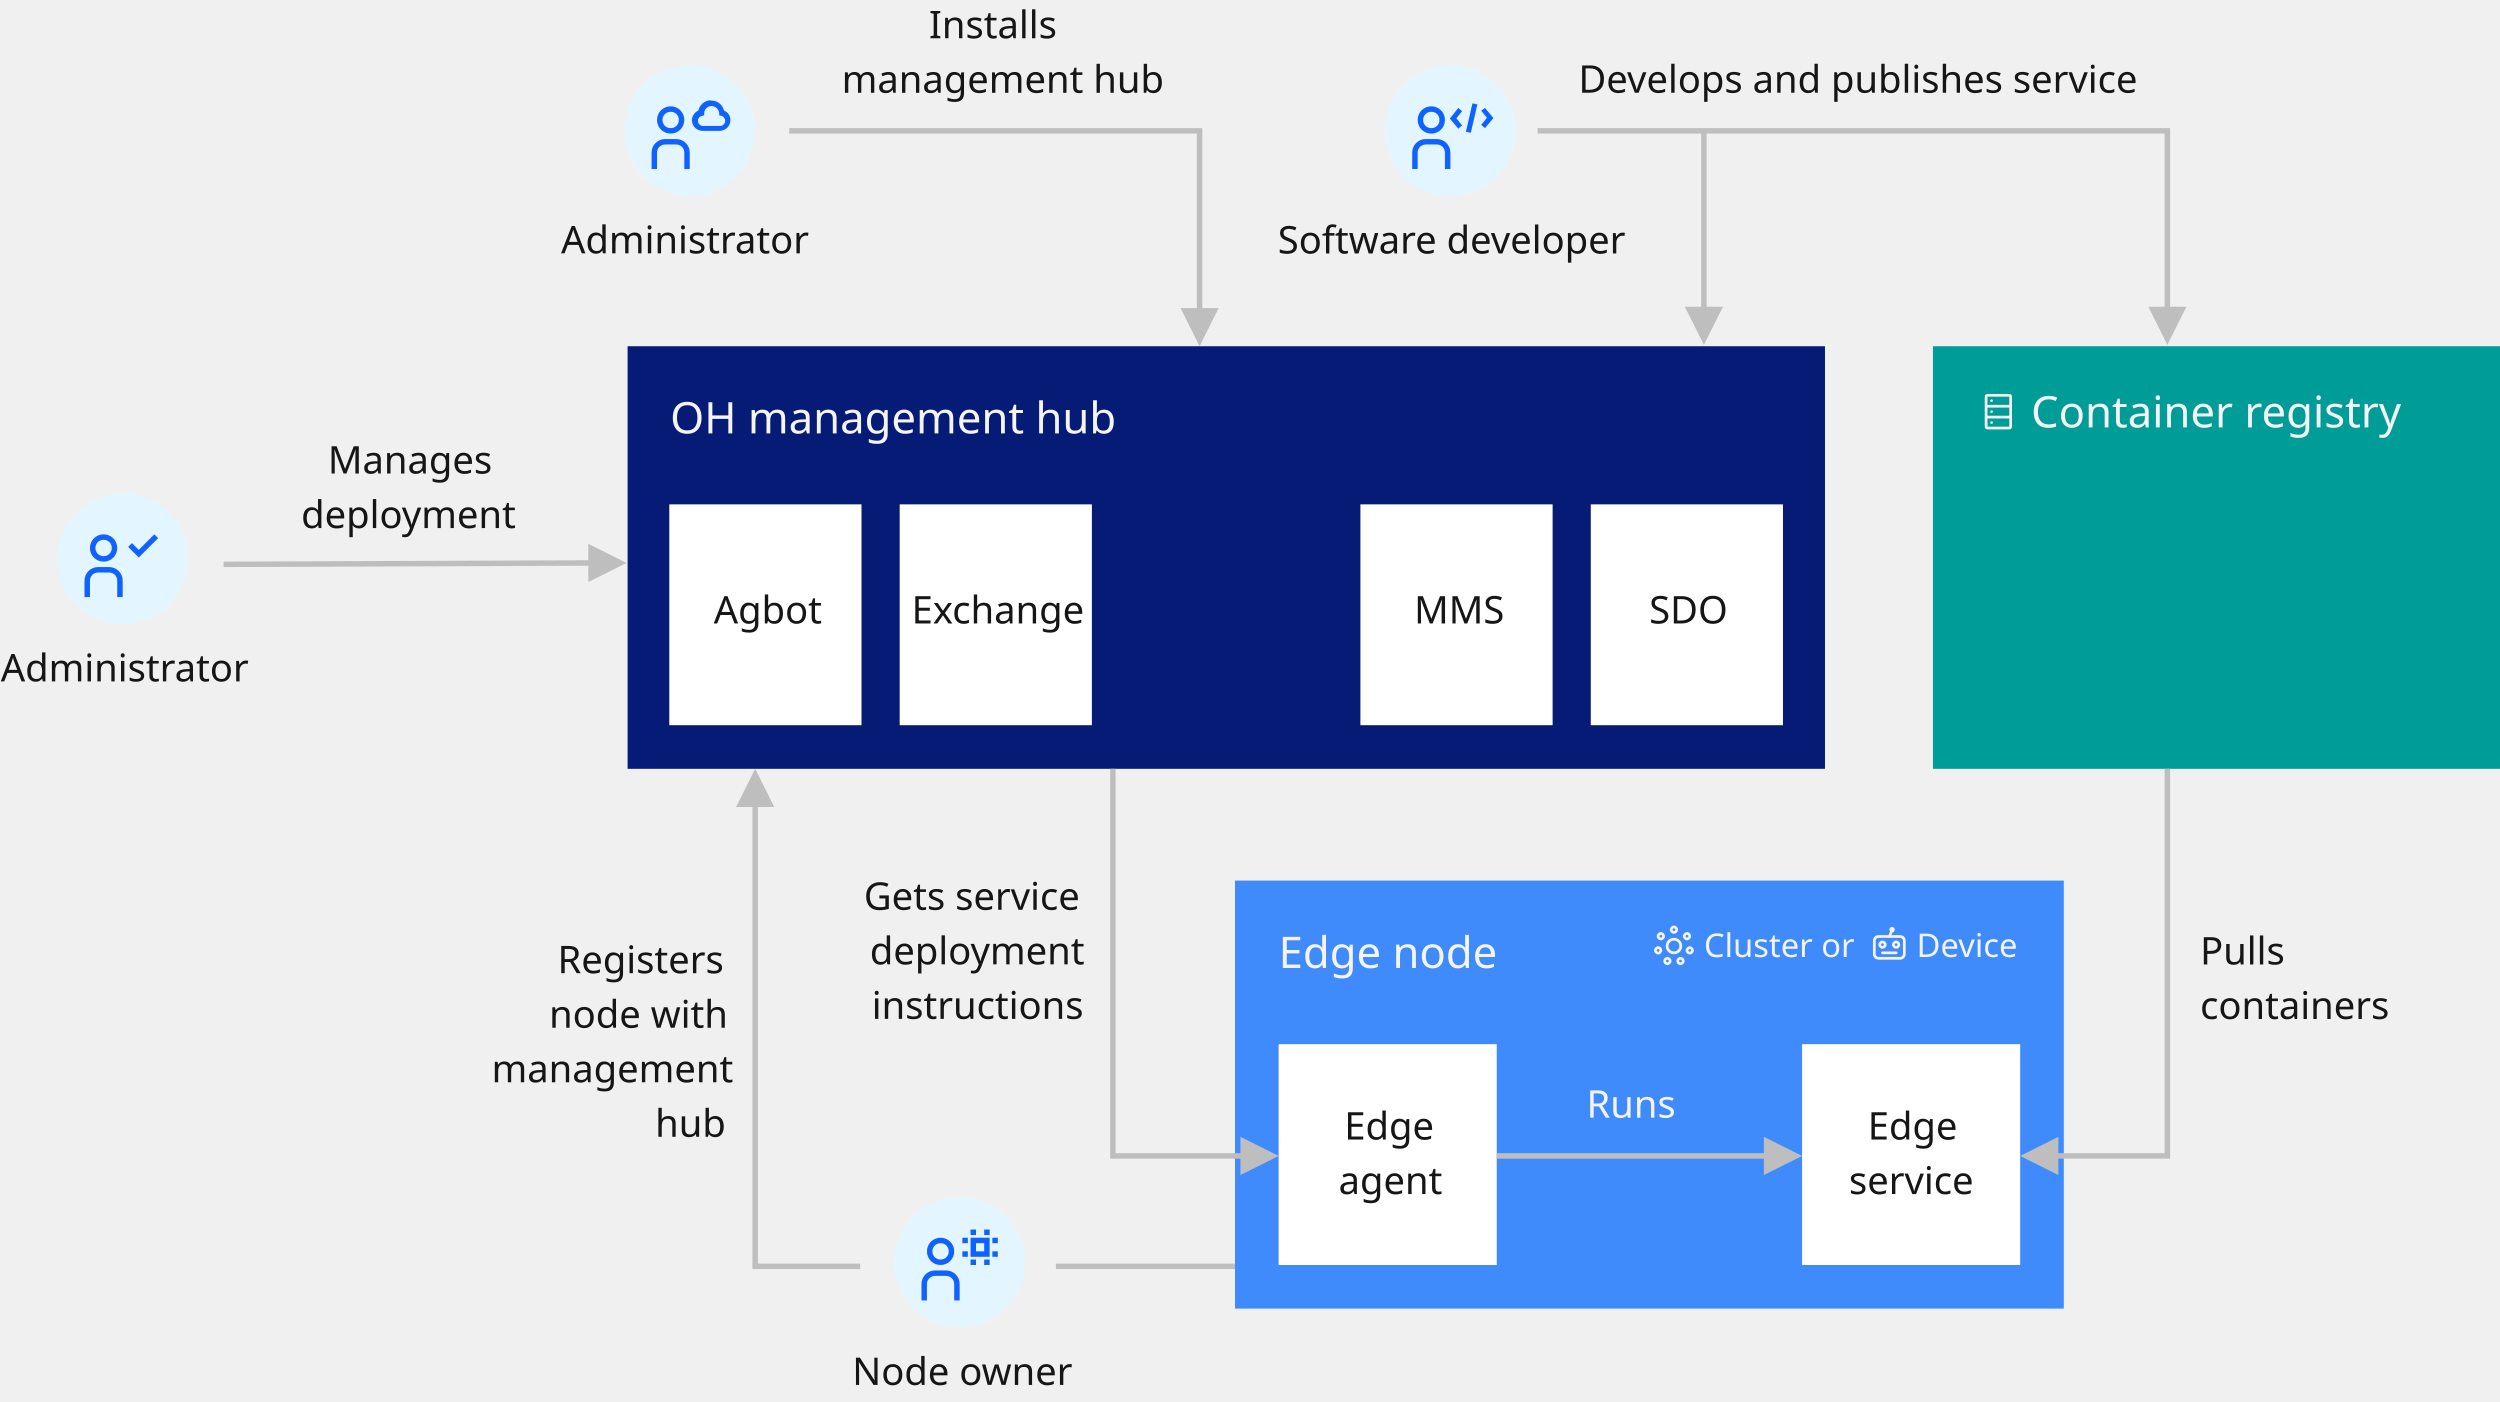
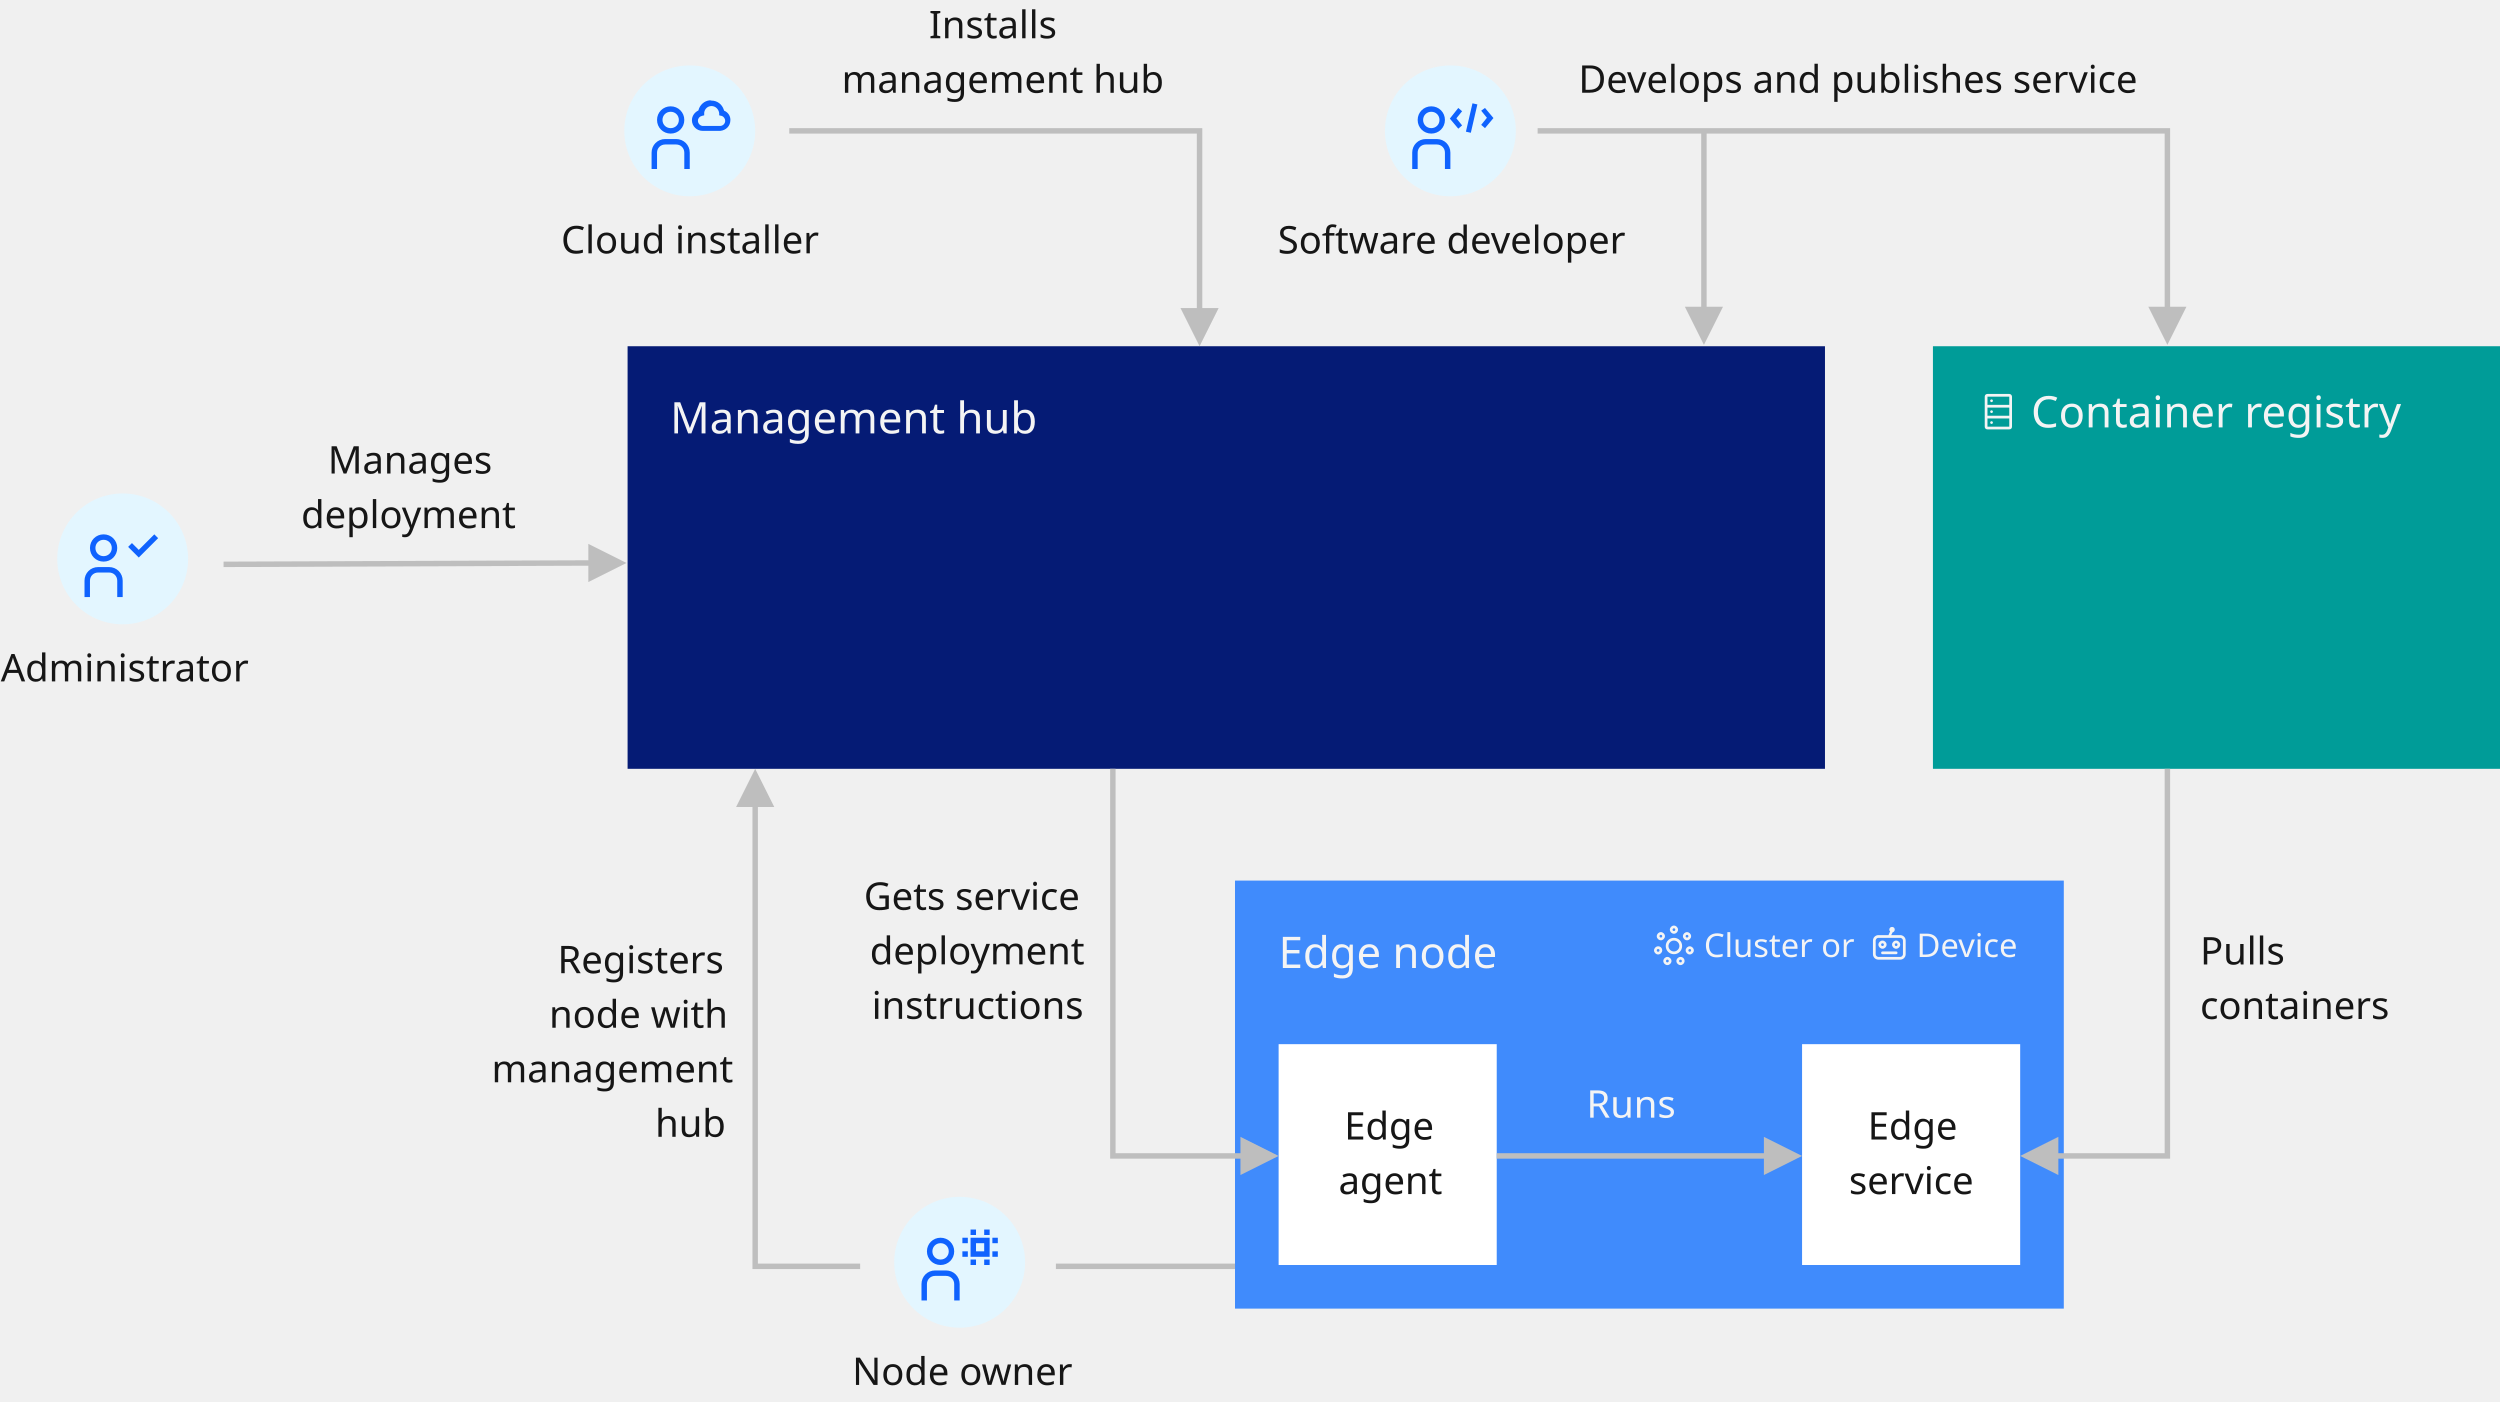
- <svg xmlns="http://www.w3.org/2000/svg" version="1.0" id="Layer_1" x="0px" y="0px" viewBox="0 0 917 514" style="enable-background:new 0 0 917 514;" xml:space="preserve">
+ <svg xmlns="http://www.w3.org/2000/svg" version="1.1" id="Layer_1" x="0px" y="0px" viewBox="0 0 917 514" style="enable-background:new 0 0 917 514;" xml:space="preserve">
  <style type="text/css">
	.st0{fill-rule:evenodd;clip-rule:evenodd;fill:#E3F6FF;}
	.st1{fill-rule:evenodd;clip-rule:evenodd;fill:#0F62FE;}
	.st2{fill-rule:evenodd;clip-rule:evenodd;fill:#408BFC;}
	.st3{fill-rule:evenodd;clip-rule:evenodd;fill:#FFFFFF;}
	.st4{fill-rule:evenodd;clip-rule:evenodd;fill:#009C98;}
	.st5{fill-rule:evenodd;clip-rule:evenodd;fill:#051B75;}
	.st6{fill:#161616;}
	.st7{font-family:'IBMPlexSans';}
	.st8{font-size:14px;}
	.st9{fill:none;stroke:#BEBEBE;stroke-width:2;stroke-linecap:square;}
	.st10{fill:#BEBEBE;}
	.st11{fill-rule:evenodd;clip-rule:evenodd;fill:#F4F4F4;}
	.st12{fill-rule:evenodd;clip-rule:evenodd;fill:none;}
	.st13{fill:#F4F4F4;}
	.st14{font-family:'IBMPlexSans-Medium';}
	.st15{font-size:16px;}
	.st16{font-size:12px;}
	.st17{fill:none;}
</style>
  <g id="Group-2" transform="translate(21, 0)">
    <circle id="Oval-Copy-3" class="st0" cx="24" cy="205" r="24" />
    <g id="icon_x2F_policy-admin" transform="translate(8, 8)">
      <path id="Shape" class="st1" d="M11,200c2.8,0,5,2.2,5,5v6h-2v-6c0-1.7-1.3-3-3-3H7c-1.7,0-3,1.3-3,3v6H2v-6c0-2.8,2.2-5,5-5H11z     M9,188c2.8,0,5,2.2,5,5s-2.2,5-5,5s-5-2.2-5-5S6.2,188,9,188z M27.6,188l1.4,1.4l-7.1,7.1l-3.9-3.9l1.4-1.4l2.5,2.5L27.6,188z     M9,190c-1.7,0-3,1.3-3,3c0,1.7,1.3,3,3,3s3-1.3,3-3S10.7,190,9,190z" />
    </g>
  </g>
  <g id="Group-2_1_" transform="translate(21, 0)">
    <circle id="Oval-Copy-3_1_" class="st0" cx="331" cy="463" r="24" />
    <g id="icon_x2F_node-owner" transform="translate(8, 8)">
      <g id="Group-23" transform="translate(2, 4)">
        <path id="Shape_1_" class="st1" d="M316,454c2.8,0,5,2.2,5,5v6h-2v-6c0-1.7-1.3-3-3-3h-4c-1.7,0-3,1.3-3,3v6h-2v-6     c0-2.8,2.2-5,5-5H316z M314,442c2.8,0,5,2.2,5,5s-2.2,5-5,5s-5-2.2-5-5S311.2,442,314,442z M327,450v2h-2v-2H327z M332,450v2h-2     v-2H332z M314,444c-1.7,0-3,1.3-3,3c0,1.7,1.3,3,3,3s3-1.3,3-3S315.7,444,314,444z M335,447v2h-2v-2H335z M324,447v2h-2v-2H324z      M332,442v7h-7v-7H332z M330,444h-3v3h3V444z M335,442v2h-2v-2H335z M324,442v2h-2v-2H324z M327,439v2h-2v-2H327z M332,439v2h-2     v-2H332z" />
      </g>
    </g>
  </g>
  <g id="Group-2_2_" transform="translate(27, 0)">
    <circle id="Oval-Copy-3_2_" class="st0" cx="226" cy="48" r="24" />
    <g id="icon_x2F_cloud-installer" transform="translate(8, 8)">
      <path id="Shape_2_" class="st1" d="M213,43c2.8,0,5,2.2,5,5v6h-2v-6c0-1.7-1.3-3-3-3h-4c-1.7,0-3,1.3-3,3v6h-2v-6c0-2.8,2.2-5,5-5    H213z M211,31c2.8,0,5,2.2,5,5s-2.2,5-5,5s-5-2.2-5-5S208.2,31,211,31z M226,28.9c2.1,0,3.9,1.4,4.5,3.4l0.1,0.2l0,0.1l0,0    c1.3,0.5,2.2,1.7,2.3,3.1l0,0.2l0,0.2c0,2.1-1.6,3.7-3.7,3.9l-0.2,0h-6.3c-2.1,0-3.9-1.7-3.9-3.9c0-1.5,0.9-2.8,2.2-3.5l0.2-0.1    l0-0.1c0.5-1.9,2.1-3.4,4.1-3.6l0.2,0L226,28.9z M211,33c-1.7,0-3,1.3-3,3c0,1.7,1.3,3,3,3s3-1.3,3-3S212.7,33,211,33z M226,30.9    c-1.4,0-2.5,1-2.7,2.4l0,0.2l0,0.8l-0.8,0.2c-0.9,0.2-1.5,0.9-1.5,1.8c0,1,0.8,1.8,1.7,1.9l0.1,0h6.3c1,0,1.9-0.8,1.9-1.9    c0-0.8-0.6-1.6-1.3-1.8l-0.1,0l-0.8-0.2l0-0.8C228.6,32,227.4,30.9,226,30.9z" />
    </g>
  </g>
  <g id="Group-2_3_" transform="translate(47, 0)">
    <circle id="Oval-Copy-3_3_" class="st0" cx="485" cy="48" r="24" />
    <g id="icon_x2F_developer" transform="translate(8, 8)">
      <path id="Shape_3_" class="st1" d="M472,43c2.8,0,5,2.2,5,5v6h-2v-6c0-1.7-1.3-3-3-3h-4c-1.7,0-3,1.3-3,3v6h-2v-6c0-2.8,2.2-5,5-5    H472z M470,31c2.8,0,5,2.2,5,5s-2.2,5-5,5s-5-2.2-5-5S467.2,31,470,31z M485.1,29.9l1.8,0.4l-2.4,10.4l-1.8-0.4L485.1,29.9z     M479.9,31.6l1.4,1.2l-2.1,2.6l2.1,2.6l-1.4,1.2l-3.1-3.7L479.9,31.6z M489.7,31.6l3.1,3.7l-3.1,3.7l-1.4-1.2l2.1-2.6l-2.1-2.6    L489.7,31.6z M470,33c-1.7,0-3,1.3-3,3c0,1.7,1.3,3,3,3s3-1.3,3-3S471.7,33,470,33z" />
    </g>
  </g>
  <rect id="Rectangle-Copy" x="453" y="323" class="st2" width="304" height="157" />
  <rect id="Rectangle-Copy-9" x="469" y="383" class="st3" width="80" height="81" />
  <rect id="Rectangle-Copy-10" x="661" y="383" class="st3" width="80" height="81" />
  <rect id="Rectangle-Copy-11" x="709" y="127" class="st4" width="208" height="155" />
  <rect id="Rectangle-Copy-12" x="230.2" y="127" class="st5" width="439.2" height="155" />
  <text transform="matrix(1 0 0 1 389.1527 14)" class="st6 st7 st8"> </text>
  <path id="Line-3-Copy" class="st9" d="M387.3,464.5c0,0,22.9,0,65.7,0C410.2,464.5,387.3,464.5,387.3,464.5z" />
  <g id="Group-4-Copy" transform="translate(680, 87.5) scale(1, -1) translate(-680, -87.5) translate(565, 48)">
    <path id="Path-2-Copy-5" class="st10" d="M230,0.5l7,14h-6V80H-1v-2h230V14.5h-6L230,0.5z" />
  </g>
  <path id="Line-7" class="st10" d="M626,48.5v64h6l-7,14l-7-14h6v-64H626z" />
  <path id="Path-2-Copy-11" class="st10" d="M647,417l14,7l-14,7l0-6h-98v-2h98L647,417z" />
  <g id="icon_x2F_device_x2F_16" transform="translate(685, 339)">
    <path id="Shape_4_" class="st11" d="M9,1c0.6,0,1,0.4,1,1c0,0.5-0.4,0.9-0.8,1L8.7,4H12c1.1,0,2,0.9,2,2v5c0,1.1-0.9,2-2,2H4   c-1.1,0-2-0.9-2-2V6c0-1.1,0.9-2,2-2h3.7l0.6-1.4C8.1,2.5,8,2.3,8,2.1L8,2C8,1.4,8.4,1,9,1z M12,5H4C3.5,5,3.1,5.4,3,5.9L3,6v5   c0,0.5,0.4,0.9,0.9,1L4,12h8c0.5,0,0.9-0.4,1-0.9l0-0.1V6c0-0.5-0.4-0.9-0.9-1L12,5z M10.5,10c0.3,0,0.5,0.2,0.5,0.5   c0,0.3-0.2,0.5-0.5,0.5h-5C5.2,11,5,10.8,5,10.5C5,10.2,5.2,10,5.5,10H10.5z M5.5,6C6.3,6,7,6.7,7,7.5C7,8.3,6.3,9,5.5,9   C4.7,9,4,8.3,4,7.5C4,6.7,4.7,6,5.5,6z M10.5,6C11.3,6,12,6.7,12,7.5C12,8.3,11.3,9,10.5,9C9.7,9,9,8.3,9,7.5C9,6.7,9.7,6,10.5,6z    M5.5,7C5.2,7,5,7.2,5,7.5C5,7.8,5.2,8,5.5,8C5.8,8,6,7.8,6,7.5C6,7.2,5.8,7,5.5,7z M10.5,7C10.2,7,10,7.2,10,7.5   C10,7.8,10.2,8,10.5,8C10.8,8,11,7.8,11,7.5C11,7.2,10.8,7,10.5,7z" />
  </g>
  <g id="icon_x2F_cluster_x2F_16" transform="translate(606, 339)">
    <path id="Shape_5_" class="st11" d="M8,3.5c0.8,0,1.5-0.7,1.5-1.5c0-0.8-0.7-1.5-1.5-1.5C7.2,0.5,6.5,1.2,6.5,2   C6.5,2.8,7.2,3.5,8,3.5z M8,1.5c0.3,0,0.5,0.2,0.5,0.5c0,0.3-0.2,0.5-0.5,0.5C7.7,2.5,7.5,2.3,7.5,2C7.5,1.7,7.7,1.5,8,1.5z    M12.8,5.9c0.8,0,1.5-0.7,1.5-1.5c0-0.8-0.7-1.5-1.5-1.5c-0.8,0-1.5,0.7-1.5,1.5C11.3,5.2,12,5.9,12.8,5.9z M12.8,3.9   c0.3,0,0.5,0.2,0.5,0.5c0,0.3-0.2,0.5-0.5,0.5c-0.3,0-0.5-0.2-0.5-0.5C12.3,4.1,12.5,3.9,12.8,3.9L12.8,3.9z M2.2,8.1   c-0.8,0-1.5,0.7-1.5,1.5c0,0.8,0.7,1.5,1.5,1.5c0.8,0,1.5-0.7,1.5-1.5C3.7,8.8,3.1,8.1,2.2,8.1z M2.2,10.1c-0.3,0-0.5-0.2-0.5-0.5   c0-0.3,0.2-0.5,0.5-0.5c0.3,0,0.5,0.2,0.5,0.5C2.7,9.9,2.5,10.1,2.2,10.1z M3.2,5.9c0.8,0,1.5-0.7,1.5-1.5c0-0.8-0.7-1.5-1.5-1.5   c-0.8,0-1.5,0.7-1.5,1.5C1.7,5.2,2.4,5.9,3.2,5.9L3.2,5.9z M3.2,3.9c0.3,0,0.5,0.2,0.5,0.5c0,0.3-0.2,0.5-0.5,0.5   C3,4.9,2.7,4.7,2.7,4.4C2.7,4.1,2.9,3.9,3.2,3.9L3.2,3.9z M13.8,8.1c-0.8,0-1.5,0.7-1.5,1.5c0,0.8,0.7,1.5,1.5,1.5   c0.8,0,1.5-0.7,1.5-1.5C15.3,8.8,14.6,8.1,13.8,8.1z M13.8,10.1c-0.3,0-0.5-0.2-0.5-0.5c0-0.3,0.2-0.5,0.5-0.5   c0.3,0,0.5,0.2,0.5,0.5C14.3,9.9,14,10.1,13.8,10.1z M10.4,12c-0.8,0-1.5,0.7-1.5,1.5c0,0.8,0.7,1.5,1.5,1.5c0.8,0,1.5-0.7,1.5-1.5   C11.9,12.7,11.3,12,10.4,12L10.4,12z M10.4,14c-0.3,0-0.5-0.2-0.5-0.5c0-0.3,0.2-0.5,0.5-0.5c0.3,0,0.5,0.2,0.5,0.5   c0,0.1-0.1,0.3-0.1,0.4C10.7,13.9,10.6,14,10.4,14z M5.6,12c-0.8,0-1.5,0.7-1.5,1.5c0,0.8,0.7,1.5,1.5,1.5c0.8,0,1.5-0.7,1.5-1.5   C7.1,12.7,6.4,12,5.6,12L5.6,12z M5.6,14c-0.3,0-0.5-0.2-0.5-0.5c0-0.3,0.2-0.5,0.5-0.5c0.3,0,0.5,0.2,0.5,0.5   C6.1,13.8,5.8,14,5.6,14z M11,8c0-1.7-1.3-3-3-3C6.3,5,5,6.3,5,8c0,1.7,1.3,3,3,3C9.7,11,11,9.7,11,8z M8,10c-1.1,0-2-0.9-2-2   c0-1.1,0.9-2,2-2c1.1,0,2,0.9,2,2c0,0.5-0.2,1-0.6,1.4C9,9.8,8.5,10,8,10z" />
  </g>
-   <g>
-     <rect id="Rectangle-Copy-16" x="499" y="185" class="st3" width="70.5" height="81" />
-     <rect id="Rectangle-Copy-16_4_" x="583.5" y="185" class="st3" width="70.5" height="81" />
-     <rect id="Rectangle-Copy-16_2_" x="330" y="185" class="st3" width="70.5" height="81" />
-     <rect id="Rectangle-Copy-16_3_" x="245.5" y="185" class="st3" width="70.5" height="81" />
-   </g>
  <path id="Line-Copy" class="st10" d="M215.8,199.5l14,7l-14,7l0-6L83,208l-1,0l0-2l1,0l132.8-0.5L215.8,199.5z" />
  <path id="Path-4" class="st10" d="M409.2,282v141H455v-6l14,7l-14,7v-6h-47.8V282H409.2z" />
  <path id="Path-5" class="st10" d="M277,282l7,14h-6v167.5h37.5v2H276V296h-6L277,282z" />
  <path id="Line-6" class="st10" d="M441,47v66h6l-7,14l-7-14h6V49H289.5v-2H441z" />
  <path id="Path-3" class="st10" d="M796,282v143h-41l0,6l-14-7l14-7l0,6h39l0-141H796z" />
  <rect x="299.5" y="3.7" class="st12" width="130.8" height="37.3" />
  <text transform="matrix(1 0 0 1 340.7321 14.0313)">
    <tspan x="0" y="0" class="st6 st7 st8">Installs</tspan>
    <tspan x="-32" y="20" class="st6 st7 st8">management hub</tspan>
  </text>
  <rect x="82" y="163.3" class="st12" width="133.6" height="37.3" />
  <text transform="matrix(1 0 0 1 120.2609 173.6952)">
    <tspan x="0" y="0" class="st6 st7 st8">Manages </tspan>
    <tspan x="-9.8" y="20" class="st6 st7 st8">deployment</tspan>
  </text>
-   <rect x="245.5" y="218.3" class="st12" width="70.5" height="15.6" />
-   <text transform="matrix(1 0 0 1 261.7957 228.6866)" class="st6 st7 st8">Agbot</text>
-   <rect x="330.1" y="218.3" class="st12" width="70.4" height="15.6" />
-   <text transform="matrix(1 0 0 1 334.3782 228.6866)" class="st6 st7 st8">Exchange</text>
-   <rect x="499" y="218.3" class="st12" width="70.5" height="15.6" />
-   <text transform="matrix(1 0 0 1 518.6974 228.6866)" class="st6 st7 st8">MMS</text>
-   <rect x="583.5" y="218.3" class="st12" width="70.6" height="15.6" />
-   <text transform="matrix(1 0 0 1 604.9148 228.6866)" class="st6 st7 st8">SDO</text>
  <rect x="459.5" y="82.6" class="st12" width="143.7" height="15.6" />
  <text transform="matrix(1 0 0 1 468.6895 92.9777)" class="st6 st7 st8">Software developer</text>
  <rect x="180.5" y="82.6" class="st12" width="143.7" height="15.6" />
-   <text transform="matrix(1 0 0 1 205.796 92.9337)" class="st6 st7 st8">Administrator</text>
+   <text transform="matrix(1 0 0 1 205.796 92.9337)" class="st6 st7 st8">Cloud installer</text>
  <rect x="807" y="343.4" class="st12" width="97.1" height="41.6" />
  <text transform="matrix(1 0 0 1 807.0001 353.7596)">
    <tspan x="0" y="0" class="st6 st7 st8">Pulls </tspan>
    <tspan x="0" y="20" class="st6 st7 st8">containers</tspan>
  </text>
  <rect x="563.8" y="23.7" class="st12" width="232" height="15.6" />
  <text transform="matrix(1 0 0 1 578.9702 34.0099)" class="st6 st7 st8">Develops and publishes service</text>
  <rect x="745" y="144.9" class="st12" width="162.3" height="15.6" />
  <text transform="matrix(1 0 0 1 744.9996 156.7782)" class="st13 st14 st15">Container registry</text>
  <rect x="245.8" y="147.1" class="st12" width="236.1" height="15.6" />
-   <text transform="matrix(1 0 0 1 245.8172 158.9718)" class="st13 st14 st15">OH management hub</text>
+   <text transform="matrix(1 0 0 1 245.8172 158.9718)" class="st13 st14 st15">Management hub</text>
  <rect x="469" y="343.2" class="st12" width="95" height="15.6" />
  <text transform="matrix(1 0 0 1 469.0002 355.0536)" class="st13 st14 st15">Edge node</text>
  <rect x="174" y="346.6" class="st12" width="90.6" height="87.4" />
  <text transform="matrix(1 0 0 1 204.5091 356.977)">
    <tspan x="0" y="0" class="st6 st7 st8">Registers </tspan>
    <tspan x="-3.1" y="20" class="st6 st7 st8">node with </tspan>
    <tspan x="-24.2" y="40" class="st6 st7 st8">management </tspan>
    <tspan x="35.8" y="60" class="st6 st7 st8">hub</tspan>
  </text>
  <rect x="305.1" y="323.4" class="st12" width="90.6" height="56.2" />
  <text transform="matrix(1 0 0 1 316.8609 333.7164)">
    <tspan x="0" y="0" class="st6 st7 st8">Gets service </tspan>
    <tspan x="2.2" y="20" class="st6 st7 st8">deployment </tspan>
    <tspan x="2.9" y="40" class="st6 st7 st8">instructions</tspan>
  </text>
  <rect x="477" y="407.6" class="st12" width="64" height="43.6" />
  <text transform="matrix(1 0 0 1 493.0895 417.9814)">
    <tspan x="0" y="0" class="st6 st7 st8">Edge </tspan>
    <tspan x="-2.1" y="20" class="st6 st7 st8">agent</tspan>
  </text>
  <rect x="669" y="407.6" class="st12" width="64" height="43.6" />
  <text transform="matrix(1 0 0 1 685.0895 417.9814)">
    <tspan x="0" y="0" class="st6 st7 st8">Edge </tspan>
    <tspan x="-6.9" y="20" class="st6 st7 st8">service</tspan>
  </text>
  <rect x="549" y="399.6" class="st12" width="98" height="14.7" />
  <text transform="matrix(1 0 0 1 581.9281 409.9584)" class="st13 st7 st8">Runs</text>
  <rect x="625" y="342.2" class="st12" width="58.9" height="14.7" />
  <text transform="matrix(1 0 0 1 624.9999 351.0321)" class="st13 st7 st16">Cluster or</text>
  <rect x="703" y="342.2" class="st12" width="44.5" height="14.7" />
  <text transform="matrix(1 0 0 1 702.9999 351.0321)" class="st13 st7 st16">Device</text>
  <rect x="306.1" y="497.6" class="st12" width="90.6" height="15.5" />
  <text transform="matrix(1 0 0 1 312.6036 507.9965)" class="st6 st7 st8">Node owner</text>
  <rect x="-2.8" y="239.6" class="st12" width="94.5" height="15.5" />
  <text transform="matrix(1 0 0 1 0.2867 249.9286)" class="st6 st7 st8">Administrator</text>
  <g>
    <path class="st13" d="M737,144.5h-8c-0.6,0-1,0.4-1,1v11c0,0.6,0.4,1,1,1h8c0.6,0,1-0.4,1-1v-11C738,145,737.6,144.5,737,144.5z    M737,145.5v3h-8v-3H737z M729,152.5v-3h8v3H729z M729,156.5v-3h8v3H729z" />
    <circle class="st13" cx="730.5" cy="147" r="0.5" />
    <circle class="st13" cx="730.5" cy="151" r="0.5" />
    <circle class="st13" cx="730.5" cy="155" r="0.5" />
    <rect id="_x3C_Transparent_Rectangle_x3E__616_" x="725" y="143" class="st17" width="16" height="16" />
  </g>
  <g id="Layer_2">
</g>
</svg>
